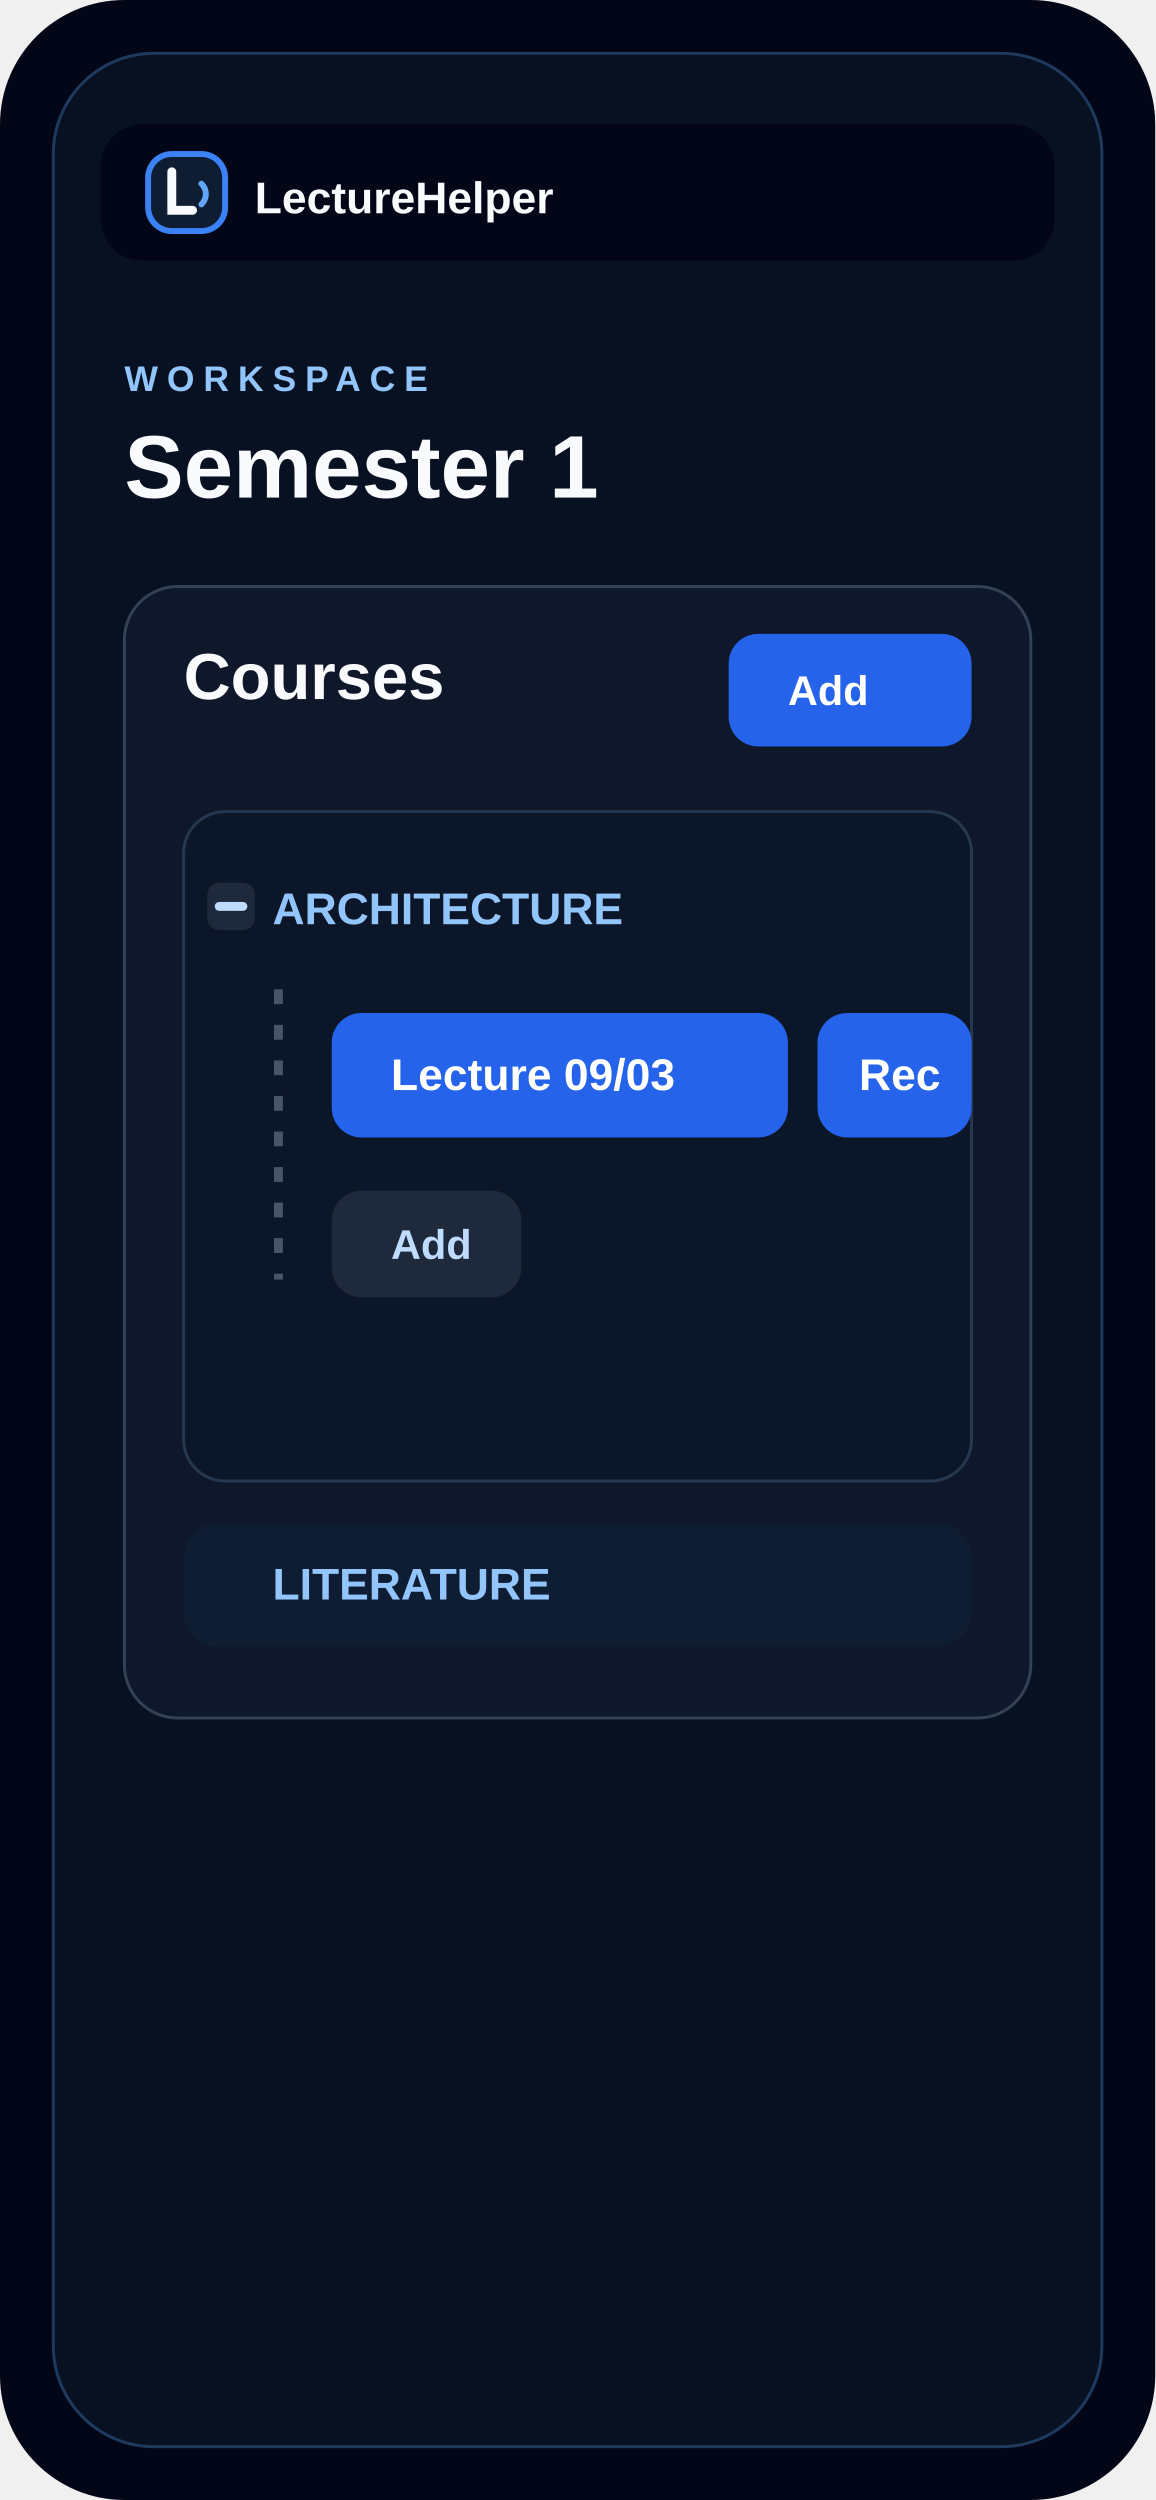
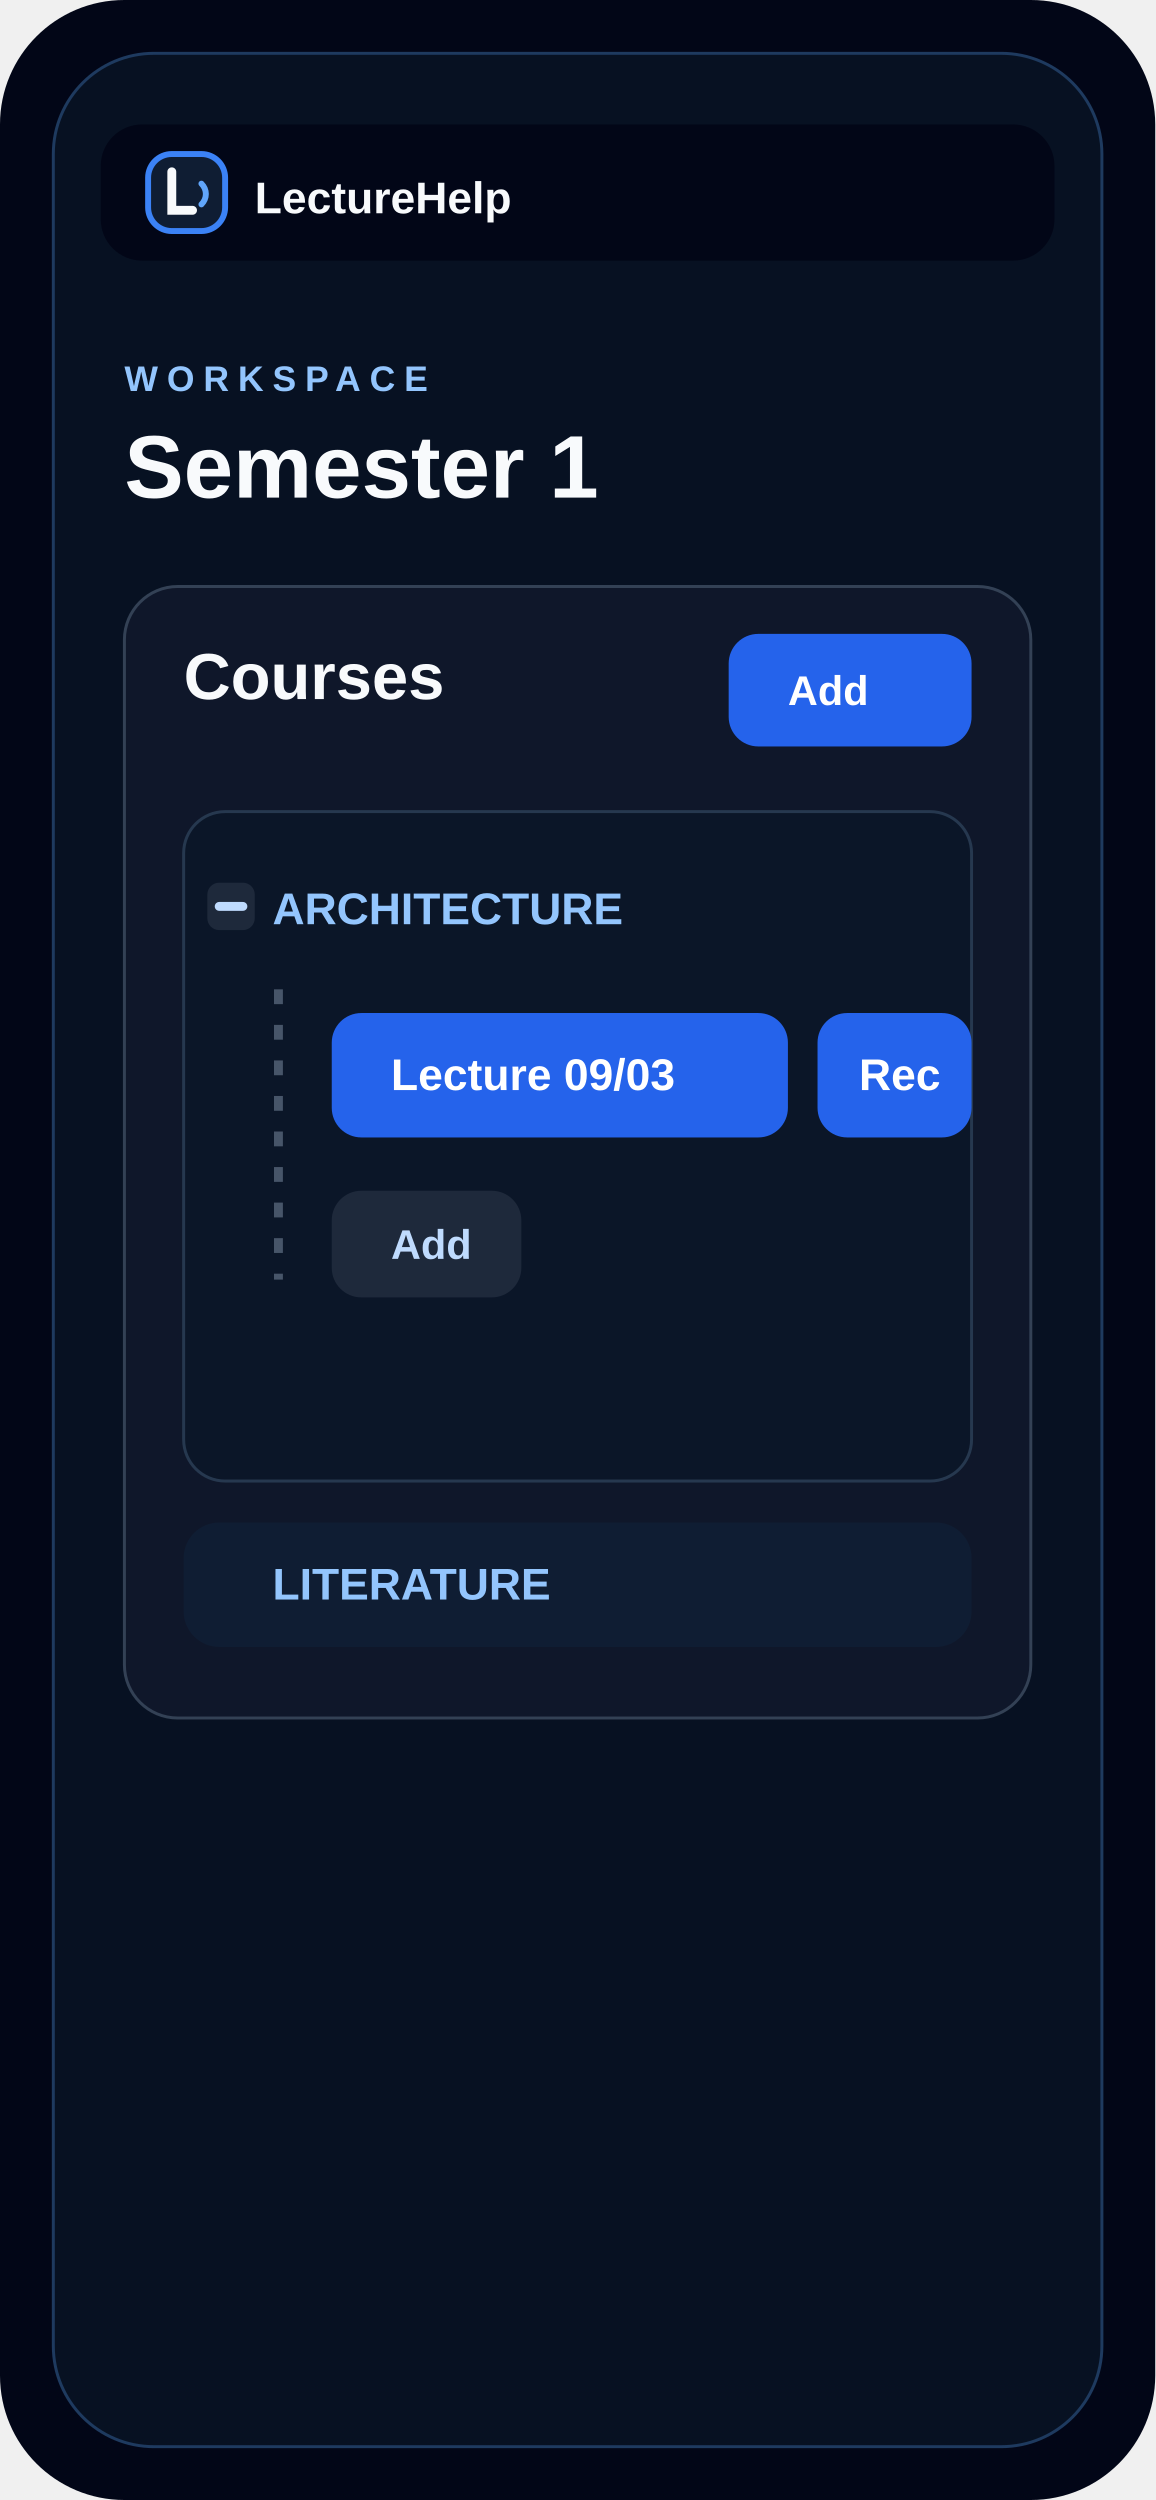
<svg xmlns="http://www.w3.org/2000/svg" viewBox="0 0 390 844" role="img" aria-labelledby="title">
  <rect width="390" height="844" rx="42" fill="#020617" />
  <rect x="18" y="18" width="354" height="808" rx="34" fill="#071122" stroke="#1e3a5f" />
  <rect x="34" y="42" width="322" height="46" rx="14" fill="#020617" />
  <rect x="50" y="52" width="26" height="26" rx="8" fill="#0f1d33" stroke="#3b82f6" stroke-width="2" />
  <path d="M58 58v13h7" fill="none" stroke="#f8fafc" stroke-width="3" stroke-linecap="round" />
  <path d="M68 62c2 2 2 5 0 7" fill="none" stroke="#60a5fa" stroke-width="2" stroke-linecap="round" />
-   <text x="86" y="72" fill="#f8fafc" font-family="Arial, sans-serif" font-size="15" font-weight="800">LectureHelper</text>
+   <text x="86" y="72" fill="#f8fafc" font-family="Arial, sans-serif" font-size="15" font-weight="800">LectureHelp</text>
  <text x="42" y="132" fill="#93c5fd" font-family="Arial, sans-serif" font-size="12" font-weight="900" letter-spacing="3">WORKSPACE</text>
  <text x="42" y="168" fill="#f8fafc" font-family="Arial, sans-serif" font-size="30" font-weight="900">Semester 1</text>
  <rect x="42" y="198" width="306" height="382" rx="18" fill="#0f172a" stroke="#334155" />
  <text x="62" y="236" fill="#f8fafc" font-family="Arial, sans-serif" font-size="22" font-weight="900">Courses</text>
  <rect x="246" y="214" width="82" height="38" rx="10" fill="#2563eb" />
  <text x="266" y="238" fill="#fff" font-family="Arial, sans-serif" font-size="14" font-weight="800">Add</text>
  <rect x="62" y="274" width="266" height="226" rx="14" fill="#0b1628" stroke="#26384f" />
  <text x="92" y="312" fill="#93c5fd" font-family="Arial, sans-serif" font-size="15" font-weight="900">ARCHITECTURE</text>
  <rect x="70" y="298" width="16" height="16" rx="4" fill="#1e293b" />
  <path d="M74 306h8" stroke="#bfdbfe" stroke-width="3" stroke-linecap="round" />
  <path d="M94 334v98" stroke="#475569" stroke-width="3" stroke-dasharray="5 7" />
  <rect x="112" y="342" width="154" height="42" rx="10" fill="#2563eb" />
  <text x="132" y="368" fill="#fff" font-family="Arial, sans-serif" font-size="15" font-weight="800">Lecture 09/03</text>
  <rect x="276" y="342" width="52" height="42" rx="10" fill="#2563eb" />
  <text x="290" y="368" fill="#fff" font-family="Arial, sans-serif" font-size="15" font-weight="800">Rec</text>
  <rect x="112" y="402" width="64" height="36" rx="10" fill="#1e293b" />
  <text x="132" y="425" fill="#bfdbfe" font-family="Arial, sans-serif" font-size="14" font-weight="800">Add</text>
  <rect x="62" y="514" width="266" height="42" rx="12" fill="#0f1d33" />
  <text x="92" y="540" fill="#93c5fd" font-family="Arial, sans-serif" font-size="15" font-weight="900">LITERATURE</text>
</svg>
